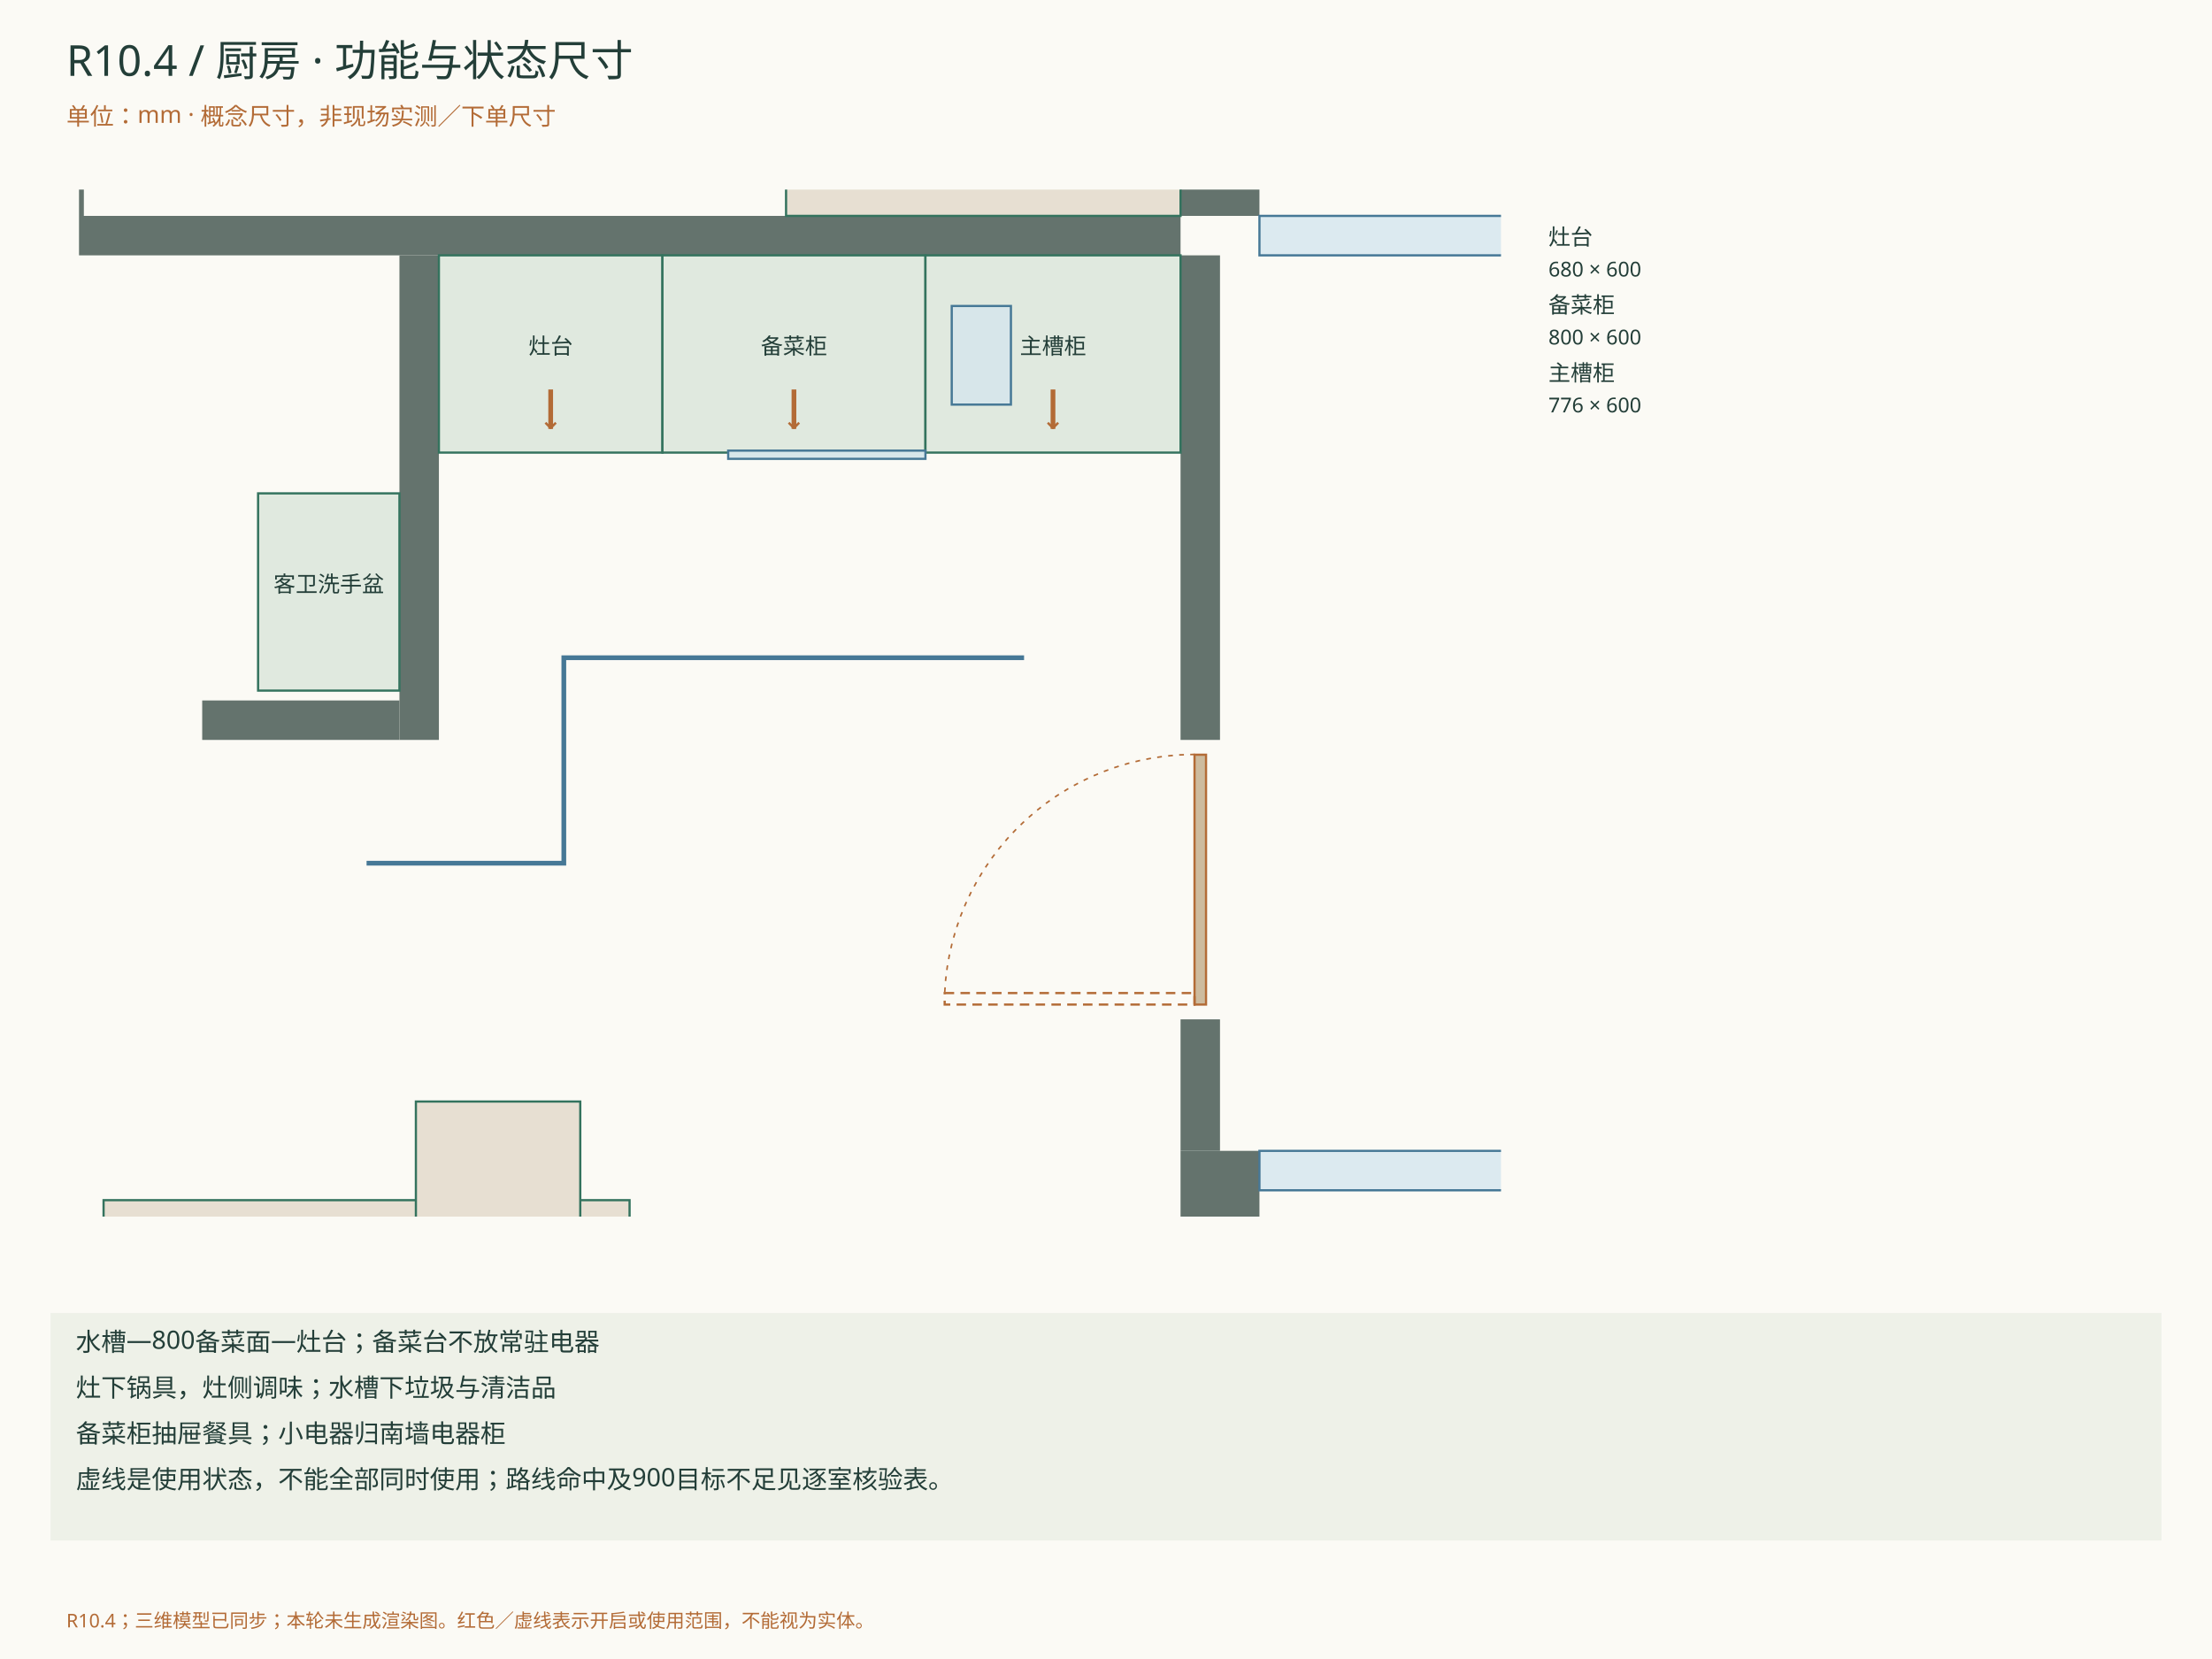
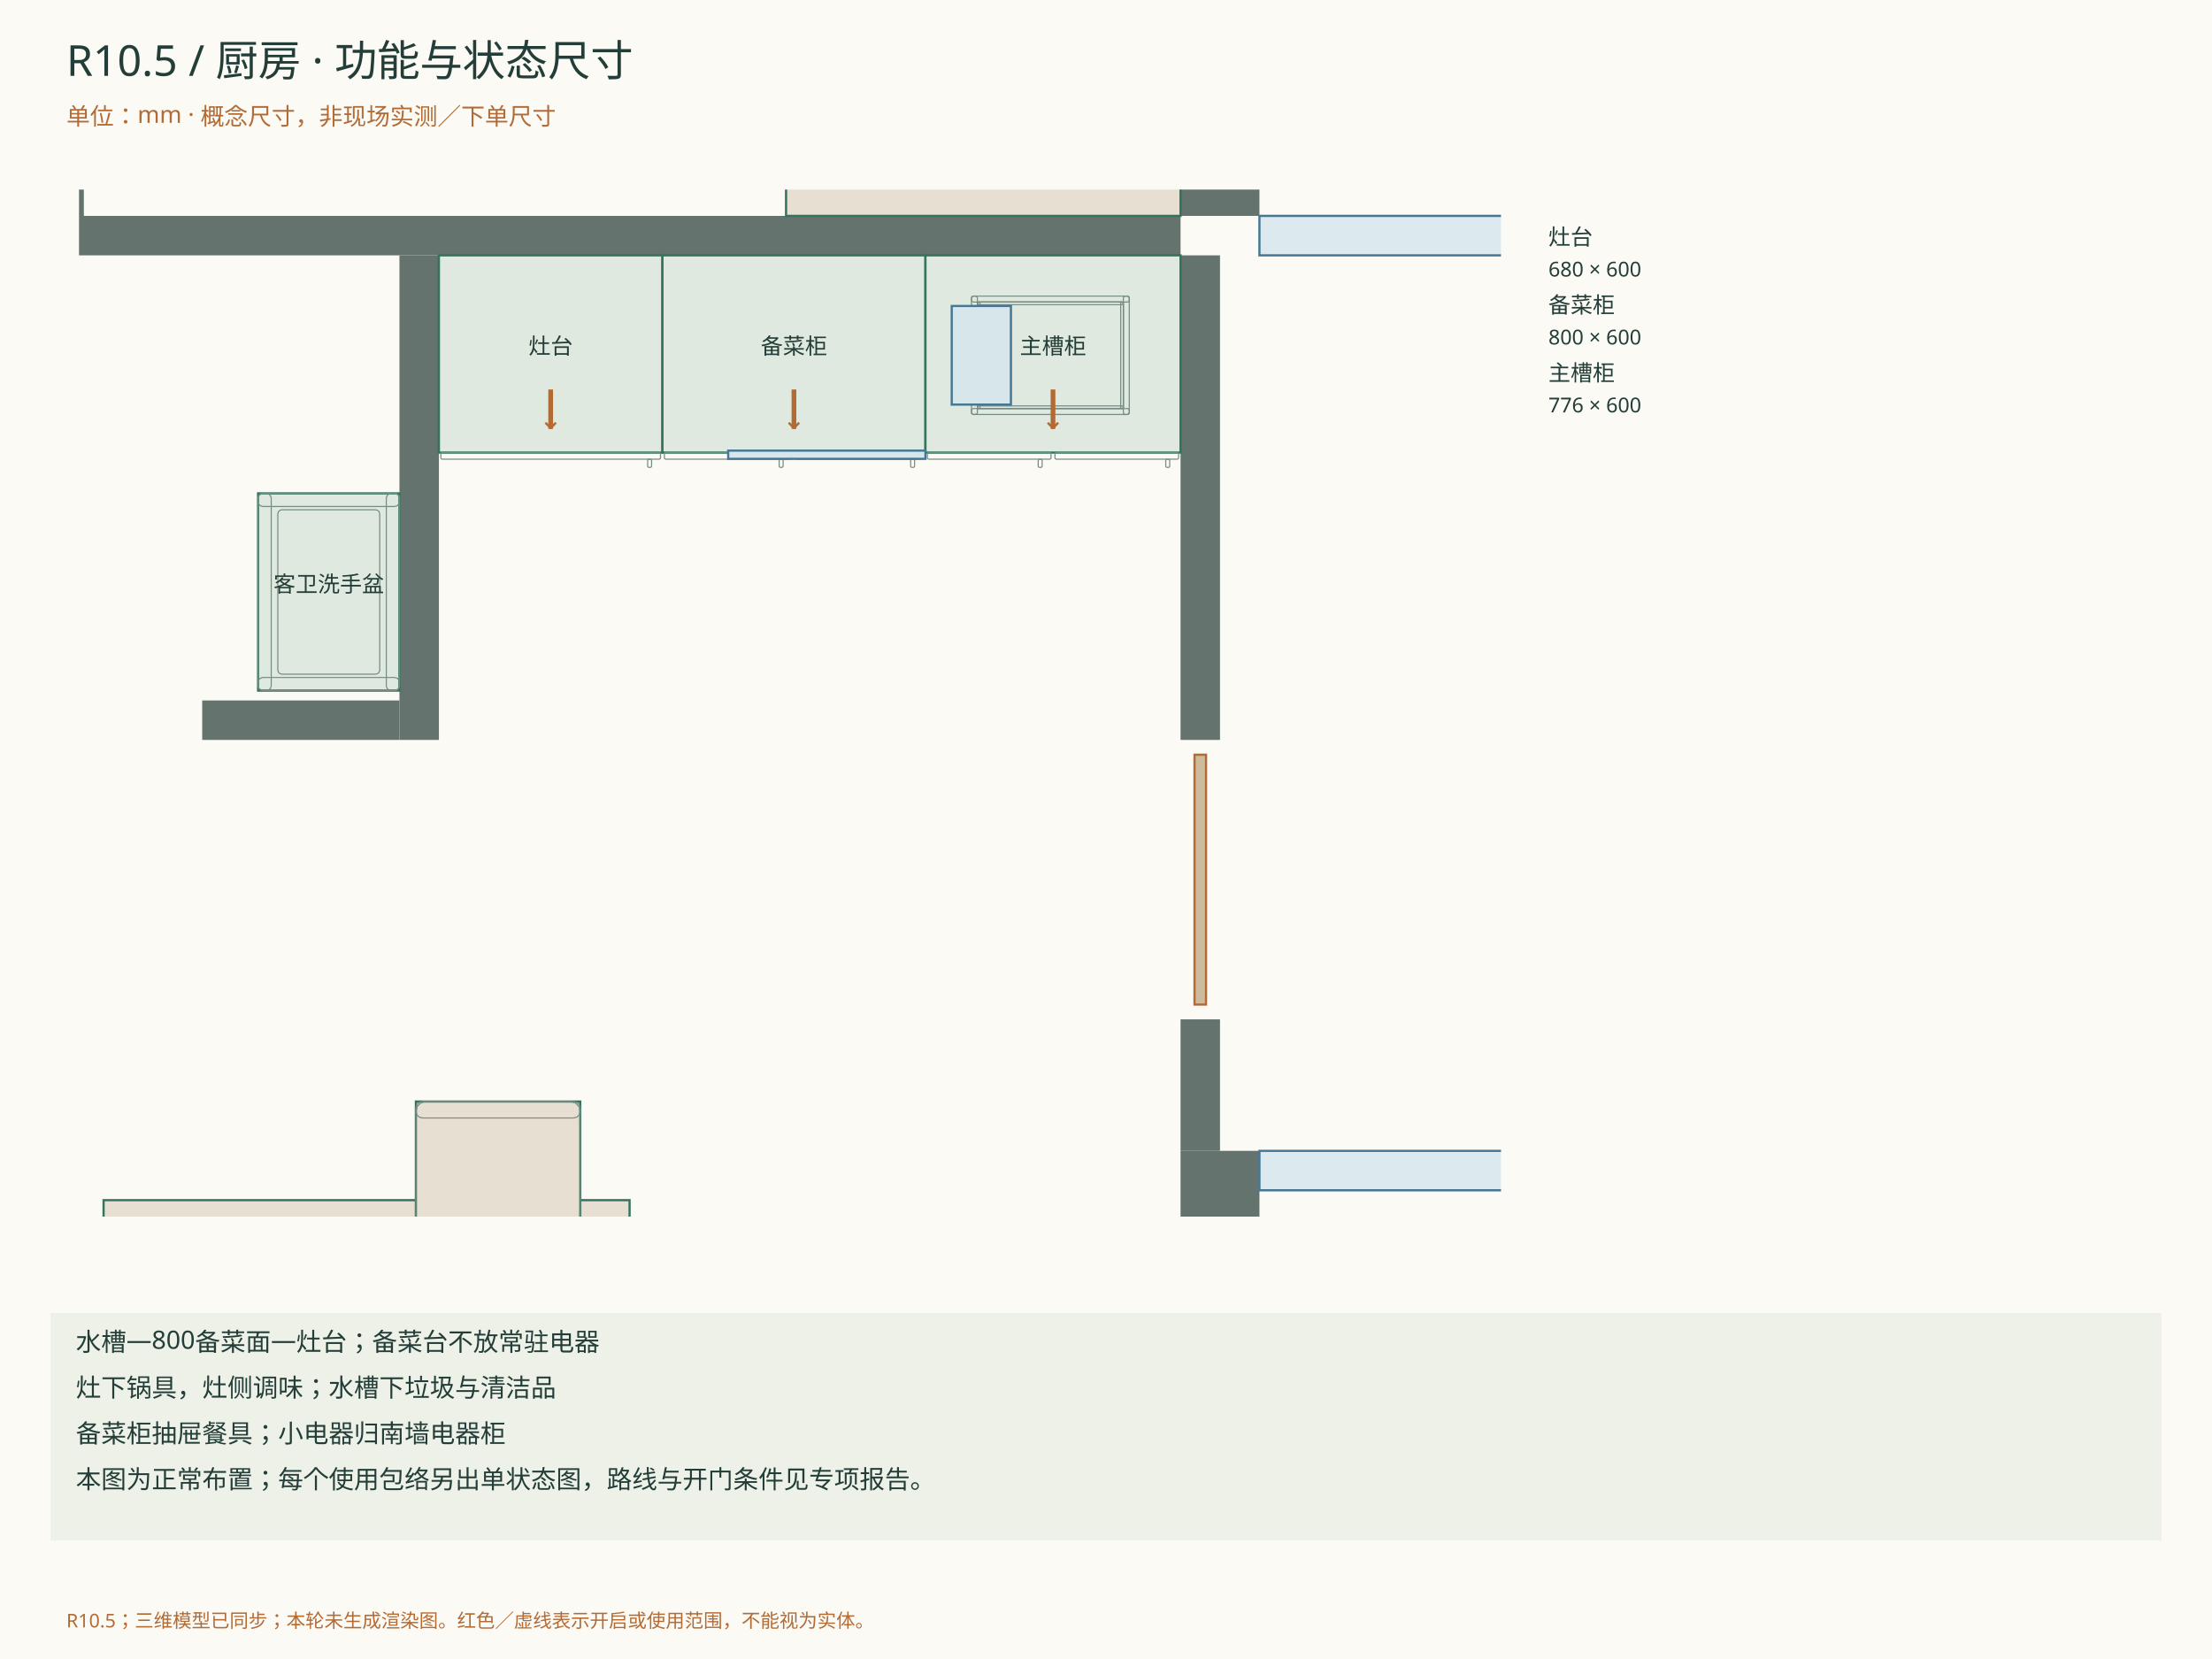
<svg xmlns="http://www.w3.org/2000/svg" viewBox="0 0 1400 1050" role="img">
  <rect width="100%" height="100%" fill="#fbfaf5" />
  <g font-family="PingFang SC, Microsoft YaHei, sans-serif">
-     <text x="42" y="48" font-size="27" fill="#233e38" text-anchor="start">R10.4  /  厨房 · 功能与状态尺寸</text>
+     <text x="42" y="48" font-size="27" fill="#233e38" text-anchor="start">R10.5  /  厨房 · 功能与状态尺寸</text>
    <text x="42" y="79" font-size="15" fill="#b36b36" text-anchor="start">单位：mm · 概念尺寸，非现场实测／下单尺寸</text>
    <defs>
      <clipPath id="panel_3">
        <rect x="50" y="120" width="900" height="650" fill="white" stroke="none" stroke-width="1.4" />
      </clipPath>
    </defs>
    <g clip-path="url(#panel_3)" data-plan="true" data-world="[1400.0, -200.0, 2776.0, 3124.0]" data-frame="[50, 120, 900, 650]" data-pulled="[]">
      <rect x="1297.31" y="-1368.3" width="49.936" height="842.67" fill="#64736d" stroke="none" stroke-width="1.4" data-wall="wall_A_east_0" data-box="6620,6027,240,4050" />
      <rect x="-217.414" y="-1393.27" width="1564.66" height="49.936" fill="#64736d" stroke="none" stroke-width="1.4" data-wall="wall_A_north_0" data-box="-660,9957,7520,240" />
      <rect x="19.782" y="-575.567" width="880.122" height="24.968" fill="#64736d" stroke="none" stroke-width="1.4" data-wall="wall_A_south1_0" data-box="480,6147,4230,120" />
      <rect x="1214.08" y="-575.567" width="83.227" height="24.968" fill="#64736d" stroke="none" stroke-width="1.4" data-wall="wall_A_south2_0" data-box="6220,6147,400,120" />
      <rect x="-217.414" y="-1368.3" width="49.936" height="792.733" fill="#64736d" stroke="none" stroke-width="1.4" data-wall="wall_A_west_0" data-box="-660,6267,240,3810" />
      <rect x="747.183" y="-550.599" width="49.936" height="155.426" fill="#64736d" stroke="none" stroke-width="1.4" data-wall="wall_B_east1_0" data-box="3976,5400,240,747" />
      <rect x="747.183" y="-72.67" width="49.936" height="209.315" fill="#64736d" stroke="none" stroke-width="1.4" data-wall="wall_B_east2_0" data-box="3976,2844,240,1006" />
      <rect x="28.105" y="-550.599" width="24.968" height="422.375" fill="#64736d" stroke="none" stroke-width="1.4" data-wall="wall_B_west1_0" data-box="520,4117,120,2030" />
      <rect x="28.105" y="59.036" width="24.968" height="77.609" fill="#64736d" stroke="none" stroke-width="1.4" data-wall="wall_B_west2_0" data-box="520,2844,120,373" />
      <rect x="-105.058" y="1352.17" width="902.177" height="24.968" fill="#64736d" stroke="none" stroke-width="1.4" data-wall="wall_CD_0" data-box="-120,-3118,4336,120" />
      <rect x="747.183" y="728.387" width="49.936" height="114.437" fill="#64736d" stroke="none" stroke-width="1.4" data-wall="wall_C_east1_0" data-box="3976,-550,240,550" />
      <rect x="747.183" y="1186.13" width="49.936" height="166.037" fill="#64736d" stroke="none" stroke-width="1.4" data-wall="wall_C_east2_0" data-box="3976,-2998,240,798" />
      <rect x="-105.058" y="1314.72" width="24.968" height="62.42" fill="#64736d" stroke="none" stroke-width="1.4" data-wall="wall_C_west_end_0" data-box="-120,-3118,120,300" />
      <rect x="747.183" y="1377.14" width="49.936" height="679.129" fill="#64736d" stroke="none" stroke-width="1.4" data-wall="wall_D_east_0" data-box="3976,-6382,240,3264" />
      <rect x="-80.09" y="2031.3" width="233.035" height="24.968" fill="#64736d" stroke="none" stroke-width="1.4" data-wall="wall_D_south1_0" data-box="0,-6382,1120,120" />
      <rect x="494.174" y="2031.3" width="253.009" height="24.968" fill="#64736d" stroke="none" stroke-width="1.4" data-wall="wall_D_south2_0" data-box="2760,-6382,1216,120" />
      <rect x="-105.058" y="1564.4" width="24.968" height="491.869" fill="#64736d" stroke="none" stroke-width="1.4" data-wall="wall_D_west2_0" data-box="-120,-6382,120,2364" />
      <rect x="-322.903" y="1847.78" width="24.968" height="226.793" fill="#64736d" stroke="none" stroke-width="1.4" data-wall="wall_balconyA_east_0" data-box="-1167,-6470,120,1090" />
      <rect x="-948.143" y="1797.85" width="124.84" height="24.968" fill="#64736d" stroke="none" stroke-width="1.4" data-wall="wall_balconyA_head1_0" data-box="-4172,-5260,600,120" />
      <rect x="-407.17" y="1797.85" width="302.113" height="49.936" fill="#64736d" stroke="none" stroke-width="1.4" data-wall="wall_balconyA_head2_0" data-box="-1572,-5380,1452,240" />
      <rect x="979.593" y="136.645" width="24.968" height="37.452" fill="#64736d" stroke="none" stroke-width="1.4" data-wall="wall_balconyB_NE_0" data-box="5093,2664,120,180" />
      <rect x="979.593" y="703.419" width="24.968" height="49.936" fill="#64736d" stroke="none" stroke-width="1.4" data-wall="wall_balconyB_SE_0" data-box="5093,-120,120,240" />
      <rect x="747.183" y="161.613" width="24.968" height="306.69" fill="#64736d" stroke="none" stroke-width="1.4" data-wall="wall_balconyB_div1_0" data-box="3976,1250,120,1474" />
      <rect x="747.183" y="645.16" width="24.968" height="83.227" fill="#64736d" stroke="none" stroke-width="1.4" data-wall="wall_balconyB_div2_0" data-box="3976,-0,120,400" />
      <rect x="252.817" y="161.613" width="24.968" height="306.69" fill="#64736d" stroke="none" stroke-width="1.4" data-wall="wall_bath_east_0" data-box="1600,1250,120,1474" />
      <rect x="-267.35" y="136.645" width="1014.53" height="24.968" fill="#64736d" stroke="none" stroke-width="1.4" data-wall="wall_bath_kitchen_north_0" data-box="-900,2724,4876,120" />
      <rect x="-242.382" y="443.335" width="203.905" height="24.968" fill="#64736d" stroke="none" stroke-width="1.4" data-wall="wall_bath_south1_0" data-box="-780,1250,980,120" />
      <rect x="127.977" y="443.335" width="124.84" height="24.968" fill="#64736d" stroke="none" stroke-width="1.4" data-wall="wall_bath_south2_0" data-box="1000,1250,600,120" />
      <rect x="-267.35" y="161.613" width="24.968" height="306.69" fill="#64736d" stroke="none" stroke-width="1.4" data-wall="wall_bath_west_0" data-box="-900,1250,120,1474" />
      <rect x="-839.533" y="344.712" width="49.936" height="123.592" fill="#64736d" stroke="none" stroke-width="1.4" data-wall="wall_entry_lower_0" data-box="-3650,1250,240,594" />
      <rect x="-998.079" y="443.335" width="208.483" height="49.936" fill="#64736d" stroke="none" stroke-width="1.4" data-wall="wall_entry_step_0" data-box="-4412,1130,1002,240" />
      <rect x="-839.533" y="-600.535" width="672.055" height="49.936" fill="#64736d" stroke="none" stroke-width="1.4" data-wall="wall_family_north_0" data-box="-3650,6147,3230,240" />
      <rect x="-839.533" y="-550.599" width="49.936" height="712.212" fill="#64736d" stroke="none" stroke-width="1.4" data-wall="wall_family_west_0" data-box="-3650,2724,240,3423" />
      <rect x="-998.079" y="493.271" width="49.936" height="1581.31" fill="#64736d" stroke="none" stroke-width="1.4" data-wall="wall_living_west_0" data-box="-4412,-6470,240,7600" />
      <rect x="186.236" y="-1368.3" width="24.968" height="137.324" fill="#64736d" stroke="none" stroke-width="1.4" data-wall="wall_master_bath_east1_0" data-box="1280,9417,120,660" />
      <rect x="186.236" y="-1072.85" width="24.968" height="45.775" fill="#64736d" stroke="none" stroke-width="1.4" data-wall="wall_master_bath_east2_0" data-box="1280,8437,120,220" />
      <rect x="-167.478" y="-1052.04" width="353.713" height="24.968" fill="#64736d" stroke="none" stroke-width="1.4" data-wall="wall_master_bath_south_0" data-box="-420,8437,1700,120" />
      <rect x="-789.597" y="136.645" width="6.242" height="24.968" fill="#64736d" stroke="none" stroke-width="1.4" data-wall="shoe_wall_west_return" data-box="-3410,2724,30,120" />
      <rect x="-596.095" y="136.645" width="16.645" height="24.968" fill="#64736d" stroke="none" stroke-width="1.4" data-wall="shoe_wall_door_return" data-box="-2480,2724,80,120" />
      <rect x="899.904" y="-575.567" width="314.181" height="24.968" fill="#dceaf0" stroke="#467896" stroke-width="1.4" />
      <rect x="797.119" y="136.645" width="182.474" height="24.968" fill="#dceaf0" stroke="#467896" stroke-width="1.4" />
      <rect x="979.593" y="174.097" width="24.968" height="529.321" fill="#dceaf0" stroke="#467896" stroke-width="1.4" />
      <rect x="797.119" y="728.387" width="182.474" height="24.968" fill="#dceaf0" stroke="#467896" stroke-width="1.4" />
      <rect x="-948.143" y="2049.61" width="625.24" height="24.968" fill="#dceaf0" stroke="#467896" stroke-width="1.4" />
      <rect x="747.183" y="-395.173" width="156.05" height="322.503" fill="#dceaf0" stroke="#467896" stroke-width="1.4" />
      <rect x="747.183" y="842.823" width="156.05" height="343.31" fill="#dceaf0" stroke="#467896" stroke-width="1.4" />
      <rect x="152.945" y="2031.3" width="341.229" height="145.647" fill="#dceaf0" stroke="#467896" stroke-width="1.4" />
      <polygon points="65.557,915.647 398.464,915.647 398.464,759.597 65.557,759.597" fill="#e7dfd2" stroke="#34735e" stroke-width="1.4" data-object="table4" data-box="700,-900,1600,750" />
+       <polygon points="68.678,849.273 68.789,849.689 69.095,849.995 69.51,850.106 82.41,850.106 82.826,849.995 83.132,849.689 83.243,849.273 83.243,825.97 83.132,825.554 82.826,825.249 82.41,825.138 69.51,825.138 69.095,825.249 68.789,825.554 68.678,825.97" fill="none" stroke="#758c83" stroke-width="0.7" data-component="table4_support0" />
+       <polygon points="380.778,849.273 380.889,849.689 381.195,849.995 381.61,850.106 394.51,850.106 394.926,849.995 395.231,849.689 395.343,849.273 395.343,825.97 395.231,825.554 394.926,825.249 394.51,825.138 381.61,825.138 381.195,825.249 380.889,825.554 380.778,825.97" fill="none" stroke="#758c83" stroke-width="0.7" data-component="table4_support1" />
      <text x="232.01" y="837.622" font-size="14" fill="#233e38" text-anchor="middle">四人桌</text>
      <polygon points="263.22,790.807 367.254,790.807 367.254,697.177 263.22,697.177" fill="#e7dfd2" stroke="#34735e" stroke-width="1.4" data-object="chair4_1" data-box="1650,-300,500,450" />
+       <polygon points="263.22,784.565 264.054,787.681 266.345,789.973 269.462,790.807 361.012,790.807 364.128,789.973 366.42,787.681 367.254,784.565 367.254,703.419 366.42,700.302 364.128,698.011 361.012,697.177 269.462,697.177 266.345,698.011 264.054,700.302 263.22,703.419" fill="none" stroke="#758c83" stroke-width="0.7" data-component="chair4_1_seat" />
+       <polygon points="263.22,703.419 263.776,705.497 265.304,707.024 267.382,707.58 363.092,707.58 365.17,707.024 366.698,705.497 367.254,703.419 367.254,701.338 366.698,699.26 365.17,697.733 363.092,697.177 267.382,697.177 265.304,697.733 263.776,699.26 263.22,701.338" fill="none" stroke="#758c83" stroke-width="0.7" data-component="chair4_1_back" />
      <polygon points="277.785,286.453 419.27,286.453 419.27,161.613 277.785,161.613" fill="#e0e9df" stroke="#34735e" stroke-width="1.4" data-object="hob" data-box="1720,2124,680,600" />
+       <polygon points="409.907,294.984 410.018,295.4 410.324,295.705 410.739,295.816 411.572,295.816 411.987,295.705 412.293,295.4 412.404,294.984 412.404,291.447 412.293,291.031 411.987,290.726 411.572,290.615 410.739,290.615 410.324,290.726 410.018,291.031 409.907,291.447" fill="none" stroke="#758c83" stroke-width="0.7" data-component="hob_pull0" />
+       <polygon points="279.033,289.782 279.144,290.198 279.45,290.503 279.866,290.615 417.19,290.615 417.605,290.503 417.911,290.198 418.022,289.782 418.022,287.286 417.911,286.87 417.605,286.564 417.19,286.453 279.866,286.453 279.45,286.564 279.144,286.87 279.033,287.286" fill="none" stroke="#758c83" stroke-width="0.7" data-component="hob_front0" />
      <text x="348.528" y="224.033" font-size="14" fill="#233e38" text-anchor="middle">灶台</text>
      <polygon points="419.27,286.453 585.723,286.453 585.723,161.613 419.27,161.613" fill="#e0e9df" stroke="#34735e" stroke-width="1.4" data-object="prep" data-box="2400,2124,800,600" />
+       <polygon points="493.134,294.984 493.245,295.4 493.551,295.705 493.966,295.816 494.798,295.816 495.214,295.705 495.519,295.4 495.631,294.984 495.631,291.447 495.519,291.031 495.214,290.726 494.798,290.615 493.966,290.615 493.551,290.726 493.245,291.031 493.134,291.447" fill="none" stroke="#758c83" stroke-width="0.7" data-component="prep_pull0" />
+       <polygon points="576.36,294.984 576.472,295.4 576.777,295.705 577.193,295.816 578.025,295.816 578.44,295.705 578.746,295.4 578.857,294.984 578.857,291.447 578.746,291.031 578.44,290.726 578.025,290.615 577.193,290.615 576.777,290.726 576.472,291.031 576.36,291.447" fill="none" stroke="#758c83" stroke-width="0.7" data-component="prep_pull1" />
+       <polygon points="420.519,289.782 420.63,290.198 420.935,290.503 421.351,290.615 500.416,290.615 500.832,290.503 501.137,290.198 501.248,289.782 501.248,287.286 501.137,286.87 500.832,286.564 500.416,286.453 421.351,286.453 420.935,286.564 420.63,286.87 420.519,287.286" fill="none" stroke="#758c83" stroke-width="0.7" data-component="prep_front0" />
+       <polygon points="503.745,289.782 503.856,290.198 504.162,290.503 504.577,290.615 583.643,290.615 584.058,290.503 584.364,290.198 584.475,289.782 584.475,287.286 584.364,286.87 584.058,286.564 583.643,286.453 504.577,286.453 504.162,286.564 503.856,286.87 503.745,287.286" fill="none" stroke="#758c83" stroke-width="0.7" data-component="prep_front1" />
      <text x="502.497" y="224.033" font-size="14" fill="#233e38" text-anchor="middle">备菜柜</text>
      <polygon points="585.723,286.453 747.183,286.453 747.183,161.613 585.723,161.613" fill="#e0e9df" stroke="#34735e" stroke-width="1.4" data-object="sink" data-box="3200,2124,776,600" />
+       <polygon points="657.09,294.984 657.202,295.4 657.507,295.705 657.923,295.816 658.755,295.816 659.17,295.705 659.476,295.4 659.587,294.984 659.587,291.447 659.476,291.031 659.17,290.726 658.755,290.615 657.923,290.615 657.507,290.726 657.202,291.031 657.09,291.447" fill="none" stroke="#758c83" stroke-width="0.7" data-component="sink_pull0" />
+       <polygon points="737.82,294.984 737.931,295.4 738.237,295.705 738.652,295.816 739.485,295.816 739.9,295.705 740.206,295.4 740.317,294.984 740.317,291.447 740.206,291.031 739.9,290.726 739.485,290.615 738.652,290.615 738.237,290.726 737.931,291.031 737.82,291.447" fill="none" stroke="#758c83" stroke-width="0.7" data-component="sink_pull1" />
+       <polygon points="618.598,257.532 618.737,258.052 619.119,258.433 619.638,258.572 709.939,258.572 710.459,258.433 710.841,258.052 710.98,257.532 710.98,192.199 710.841,191.68 710.459,191.298 709.939,191.159 619.638,191.159 619.119,191.298 618.737,191.68 618.598,192.199" fill="none" stroke="#758c83" stroke-width="0.7" data-component="kitchen_sink_bowl_bottom" />
+       <polygon points="586.972,289.782 587.083,290.198 587.389,290.503 587.804,290.615 664.373,290.615 664.788,290.503 665.094,290.198 665.205,289.782 665.205,287.286 665.094,286.87 664.788,286.564 664.373,286.453 587.804,286.453 587.389,286.564 587.083,286.87 586.972,287.286" fill="none" stroke="#758c83" stroke-width="0.7" data-component="sink_front0" />
+       <polygon points="667.702,289.782 667.813,290.198 668.118,290.503 668.534,290.615 745.102,290.615 745.518,290.503 745.824,290.198 745.935,289.782 745.935,287.286 745.824,286.87 745.518,286.564 745.102,286.453 668.534,286.453 668.118,286.564 667.813,286.87 667.702,287.286" fill="none" stroke="#758c83" stroke-width="0.7" data-component="sink_front1" />
+       <polygon points="618.598,257.74 618.709,258.156 619.015,258.461 619.43,258.572 710.147,258.572 710.563,258.461 710.868,258.156 710.98,257.74 710.868,257.324 710.563,257.019 710.147,256.908 619.43,256.908 619.015,257.019 618.709,257.324" fill="none" stroke="#758c83" stroke-width="0.7" data-component="kitchen_sink_bowl_wall0" />
+       <polygon points="618.598,191.991 618.709,192.407 619.015,192.712 619.43,192.823 710.147,192.823 710.563,192.712 710.868,192.407 710.98,191.991 710.868,191.575 710.563,191.27 710.147,191.159 619.43,191.159 619.015,191.27 618.709,191.575" fill="none" stroke="#758c83" stroke-width="0.7" data-component="kitchen_sink_bowl_wall1" />
+       <polygon points="618.598,257.74 618.709,258.156 619.015,258.461 619.43,258.572 619.846,258.461 620.151,258.156 620.262,257.74 620.262,191.991 620.151,191.575 619.846,191.27 619.43,191.159 619.015,191.27 618.709,191.575 618.598,191.991" fill="none" stroke="#758c83" stroke-width="0.7" data-component="kitchen_sink_bowl_wall2" />
+       <polygon points="709.315,257.74 709.426,258.156 709.732,258.461 710.147,258.572 710.563,258.461 710.868,258.156 710.98,257.74 710.98,191.991 710.868,191.575 710.563,191.27 710.147,191.159 709.732,191.27 709.426,191.575 709.315,191.991" fill="none" stroke="#758c83" stroke-width="0.7" data-component="kitchen_sink_bowl_wall3" />
+       <polygon points="614.853,261.069 615.019,261.693 615.478,262.151 616.101,262.318 713.476,262.318 714.1,262.151 714.558,261.693 714.725,261.069 714.725,259.821 714.558,259.197 714.1,258.739 713.476,258.572 616.101,258.572 615.478,258.739 615.019,259.197 614.853,259.821" fill="none" stroke="#758c83" stroke-width="0.7" data-component="kitchen_sink_rim" />
+       <polygon points="614.853,189.91 615.019,190.534 615.478,190.992 616.101,191.159 713.476,191.159 714.1,190.992 714.558,190.534 714.725,189.91 714.725,188.662 714.558,188.039 714.1,187.58 713.476,187.414 616.101,187.414 615.478,187.58 615.019,188.039 614.853,188.662" fill="none" stroke="#758c83" stroke-width="0.7" data-component="kitchen_sink_rim.001" />
+       <polygon points="614.853,261.069 615.019,261.693 615.478,262.151 616.101,262.318 617.35,262.318 617.973,262.151 618.431,261.693 618.598,261.069 618.598,188.662 618.431,188.039 617.973,187.58 617.35,187.414 616.101,187.414 615.478,187.58 615.019,188.039 614.853,188.662" fill="none" stroke="#758c83" stroke-width="0.7" data-component="kitchen_sink_rim.002" />
+       <polygon points="710.98,261.069 711.146,261.693 711.605,262.151 712.228,262.318 713.476,262.318 714.1,262.151 714.558,261.693 714.725,261.069 714.725,188.662 714.558,188.039 714.1,187.58 713.476,187.414 712.228,187.414 711.605,187.58 711.146,188.039 710.98,188.662" fill="none" stroke="#758c83" stroke-width="0.7" data-component="kitchen_sink_rim.003" />
      <text x="666.453" y="224.033" font-size="14" fill="#233e38" text-anchor="middle">主槽柜</text>
      <polygon points="163.348,437.093 252.817,437.093 252.817,312.254 163.348,312.254" fill="#e0e9df" stroke="#34735e" stroke-width="1.4" data-object="Bath_Public_basin" data-box="1170,1400,430,600" />
+       <polygon points="175.832,424.089 176.18,425.388 177.134,426.343 178.433,426.69 237.732,426.69 239.031,426.343 239.985,425.388 240.333,424.089 240.333,325.258 239.985,323.959 239.031,323.004 237.732,322.657 178.433,322.657 177.134,323.004 176.18,323.959 175.832,325.258" fill="none" stroke="#758c83" stroke-width="0.7" data-component="Bath_Public_basin_bowl_bottom" />
+       <polygon points="163.348,433.972 163.765,435.531 164.911,436.677 166.469,437.093 249.696,437.093 251.254,436.677 252.4,435.531 252.817,433.972 252.817,431.892 252.4,430.333 251.254,429.188 249.696,428.771 166.469,428.771 164.911,429.188 163.765,430.333 163.348,431.892" fill="none" stroke="#758c83" stroke-width="0.7" data-component="Bath_Public_basin_rim" />
+       <polygon points="163.348,317.455 163.765,319.014 164.911,320.159 166.469,320.576 249.696,320.576 251.254,320.159 252.4,319.014 252.817,317.455 252.817,315.375 252.4,313.816 251.254,312.67 249.696,312.254 166.469,312.254 164.911,312.67 163.765,313.816 163.348,315.375" fill="none" stroke="#758c83" stroke-width="0.7" data-component="Bath_Public_basin_rim.001" />
+       <polygon points="163.348,433.972 163.765,435.531 164.911,436.677 166.469,437.093 168.55,437.093 170.108,436.677 171.254,435.531 171.671,433.972 171.671,315.375 171.254,313.816 170.108,312.67 168.55,312.254 166.469,312.254 164.911,312.67 163.765,313.816 163.348,315.375" fill="none" stroke="#758c83" stroke-width="0.7" data-component="Bath_Public_basin_rim.002" />
+       <polygon points="244.494,433.972 244.911,435.531 246.057,436.677 247.615,437.093 249.696,437.093 251.254,436.677 252.4,435.531 252.817,433.972 252.817,315.375 252.4,313.816 251.254,312.67 249.696,312.254 247.615,312.254 246.057,312.67 244.911,313.816 244.494,315.375" fill="none" stroke="#758c83" stroke-width="0.7" data-component="Bath_Public_basin_rim.003" />
      <text x="208.083" y="374.673" font-size="14" fill="#233e38" text-anchor="middle">客卫洗手盆</text>
      <polygon points="497.503,136.645 747.183,136.645 747.183,11.805 497.503,11.805" fill="#e7dfd2" stroke="#34735e" stroke-width="1.4" data-object="child_desk" data-box="2776,2844,1200,600" />
      <text x="622.343" y="74.225" font-size="14" fill="#233e38" text-anchor="middle">儿童书桌</text>
      <rect x="36.948" y="-118.86" width="7.282" height="168.534" fill="#cdbb9e" stroke="#b36b36" stroke-width="1.4" />
-       <rect x="-131.586" y="42.391" width="168.534" height="7.282" fill="none" stroke="#b36b36" stroke-width="1.4" stroke-dasharray="6 4" />
-       <polyline points="44.23,-118.86 35.4,-119.011 26.574,-118.698 17.776,-117.925 9.031,-116.692 0.362,-115.003 -8.206,-112.862 -16.651,-110.276 -24.948,-107.252 -33.076,-103.797 -41.013,-99.922 -48.735,-95.637 -56.222,-90.954 -63.455,-85.885 -70.412,-80.445 -77.074,-74.647 -83.424,-68.51 -89.445,-62.048 -95.118,-55.28 -100.43,-48.224 -105.366,-40.9 -109.911,-33.328 -114.054,-25.528 -117.782,-17.522 -121.087,-9.332 -123.959,-0.98 -126.389,7.51 -128.372,16.116 -129.902,24.814 -130.974,33.581 -131.586,42.391" fill="none" stroke="#b36b36" stroke-dasharray="3 4" />
      <rect x="756.026" y="477.666" width="7.282" height="158.131" fill="#cdbb9e" stroke="#b36b36" stroke-width="1.4" />
-       <rect x="597.895" y="628.515" width="158.131" height="7.282" fill="none" stroke="#b36b36" stroke-width="1.4" stroke-dasharray="6 4" />
-       <polyline points="763.308,477.666 755.022,477.502 746.739,477.771 738.482,478.474 730.272,479.608 722.133,481.17 714.087,483.156 706.156,485.56 698.361,488.376 690.725,491.596 683.267,495.211 676.009,499.211 668.971,503.586 662.171,508.324 655.628,513.41 649.36,518.832 643.385,524.575 637.718,530.623 632.376,536.959 627.373,543.565 622.722,550.425 618.437,557.519 614.528,564.827 611.008,572.329 607.885,580.006 605.168,587.836 602.865,595.797 600.981,603.867 599.523,612.025 598.493,620.249 597.895,628.515" fill="none" stroke="#b36b36" stroke-dasharray="3 4" />
      <rect x="460.883" y="285.205" width="124.84" height="5.202" fill="#d7e6ea" stroke="#467896" stroke-width="1.4" />
      <rect x="602.369" y="193.656" width="37.452" height="62.42" fill="#d7e6ea" stroke="#467896" stroke-width="1.4" />
    </g>
    <text x="980" y="155" font-size="14" fill="#233e38" text-anchor="start">灶台</text>
    <text x="980" y="175" font-size="13" fill="#233e38" text-anchor="start">680 × 600</text>
    <text x="980" y="198" font-size="14" fill="#233e38" text-anchor="start">备菜柜</text>
    <text x="980" y="218" font-size="13" fill="#233e38" text-anchor="start">800 × 600</text>
    <text x="980" y="241" font-size="14" fill="#233e38" text-anchor="start">主槽柜</text>
    <text x="980" y="261" font-size="13" fill="#233e38" text-anchor="start">776 × 600</text>
    <path d="M348.528,246.504 L348.528,271.472" stroke="#b36b36" stroke-width="3" />
    <text x="348.528" y="271.472" font-size="18" fill="#b36b36" text-anchor="middle">↓</text>
    <path d="M502.497,246.504 L502.497,271.472" stroke="#b36b36" stroke-width="3" />
    <text x="502.497" y="271.472" font-size="18" fill="#b36b36" text-anchor="middle">↓</text>
    <path d="M666.453,246.504 L666.453,271.472" stroke="#b36b36" stroke-width="3" />
    <text x="666.453" y="271.472" font-size="18" fill="#b36b36" text-anchor="middle">↓</text>
-     <polyline points="648.143,416.287 502.497,416.287 356.85,416.287 356.85,546.328 232.01,546.328" stroke="#467896" stroke-width="3" fill="none" />
    <rect x="32" y="831" width="1336" height="144" fill="#eef1e8" stroke="none" stroke-width="1.4" />
    <text x="48" y="855" font-size="16" fill="#233e38" text-anchor="start">水槽—800备菜面—灶台；备菜台不放常驻电器</text>
    <text x="48" y="884" font-size="16" fill="#233e38" text-anchor="start">灶下锅具，灶侧调味；水槽下垃圾与清洁品</text>
    <text x="48" y="913" font-size="16" fill="#233e38" text-anchor="start">备菜柜抽屉餐具；小电器归南墙电器柜</text>
-     <text x="48" y="942" font-size="16" fill="#233e38" text-anchor="start">虚线是使用状态，不能全部同时使用；路线命中及900目标不足见逐室核验表。</text>
-     <text x="42" y="1030" font-size="12" fill="#b36b36" text-anchor="start">R10.4；三维模型已同步；本轮未生成渲染图。红色／虚线表示开启或使用范围，不能视为实体。</text>
+     <text x="48" y="942" font-size="16" fill="#233e38" text-anchor="start">本图为正常布置；每个使用包络另出单状态图，路线与开门条件见专项报告。</text>
+     <text x="42" y="1030" font-size="12" fill="#b36b36" text-anchor="start">R10.5；三维模型已同步；本轮未生成渲染图。红色／虚线表示开启或使用范围，不能视为实体。</text>
  </g>
</svg>
